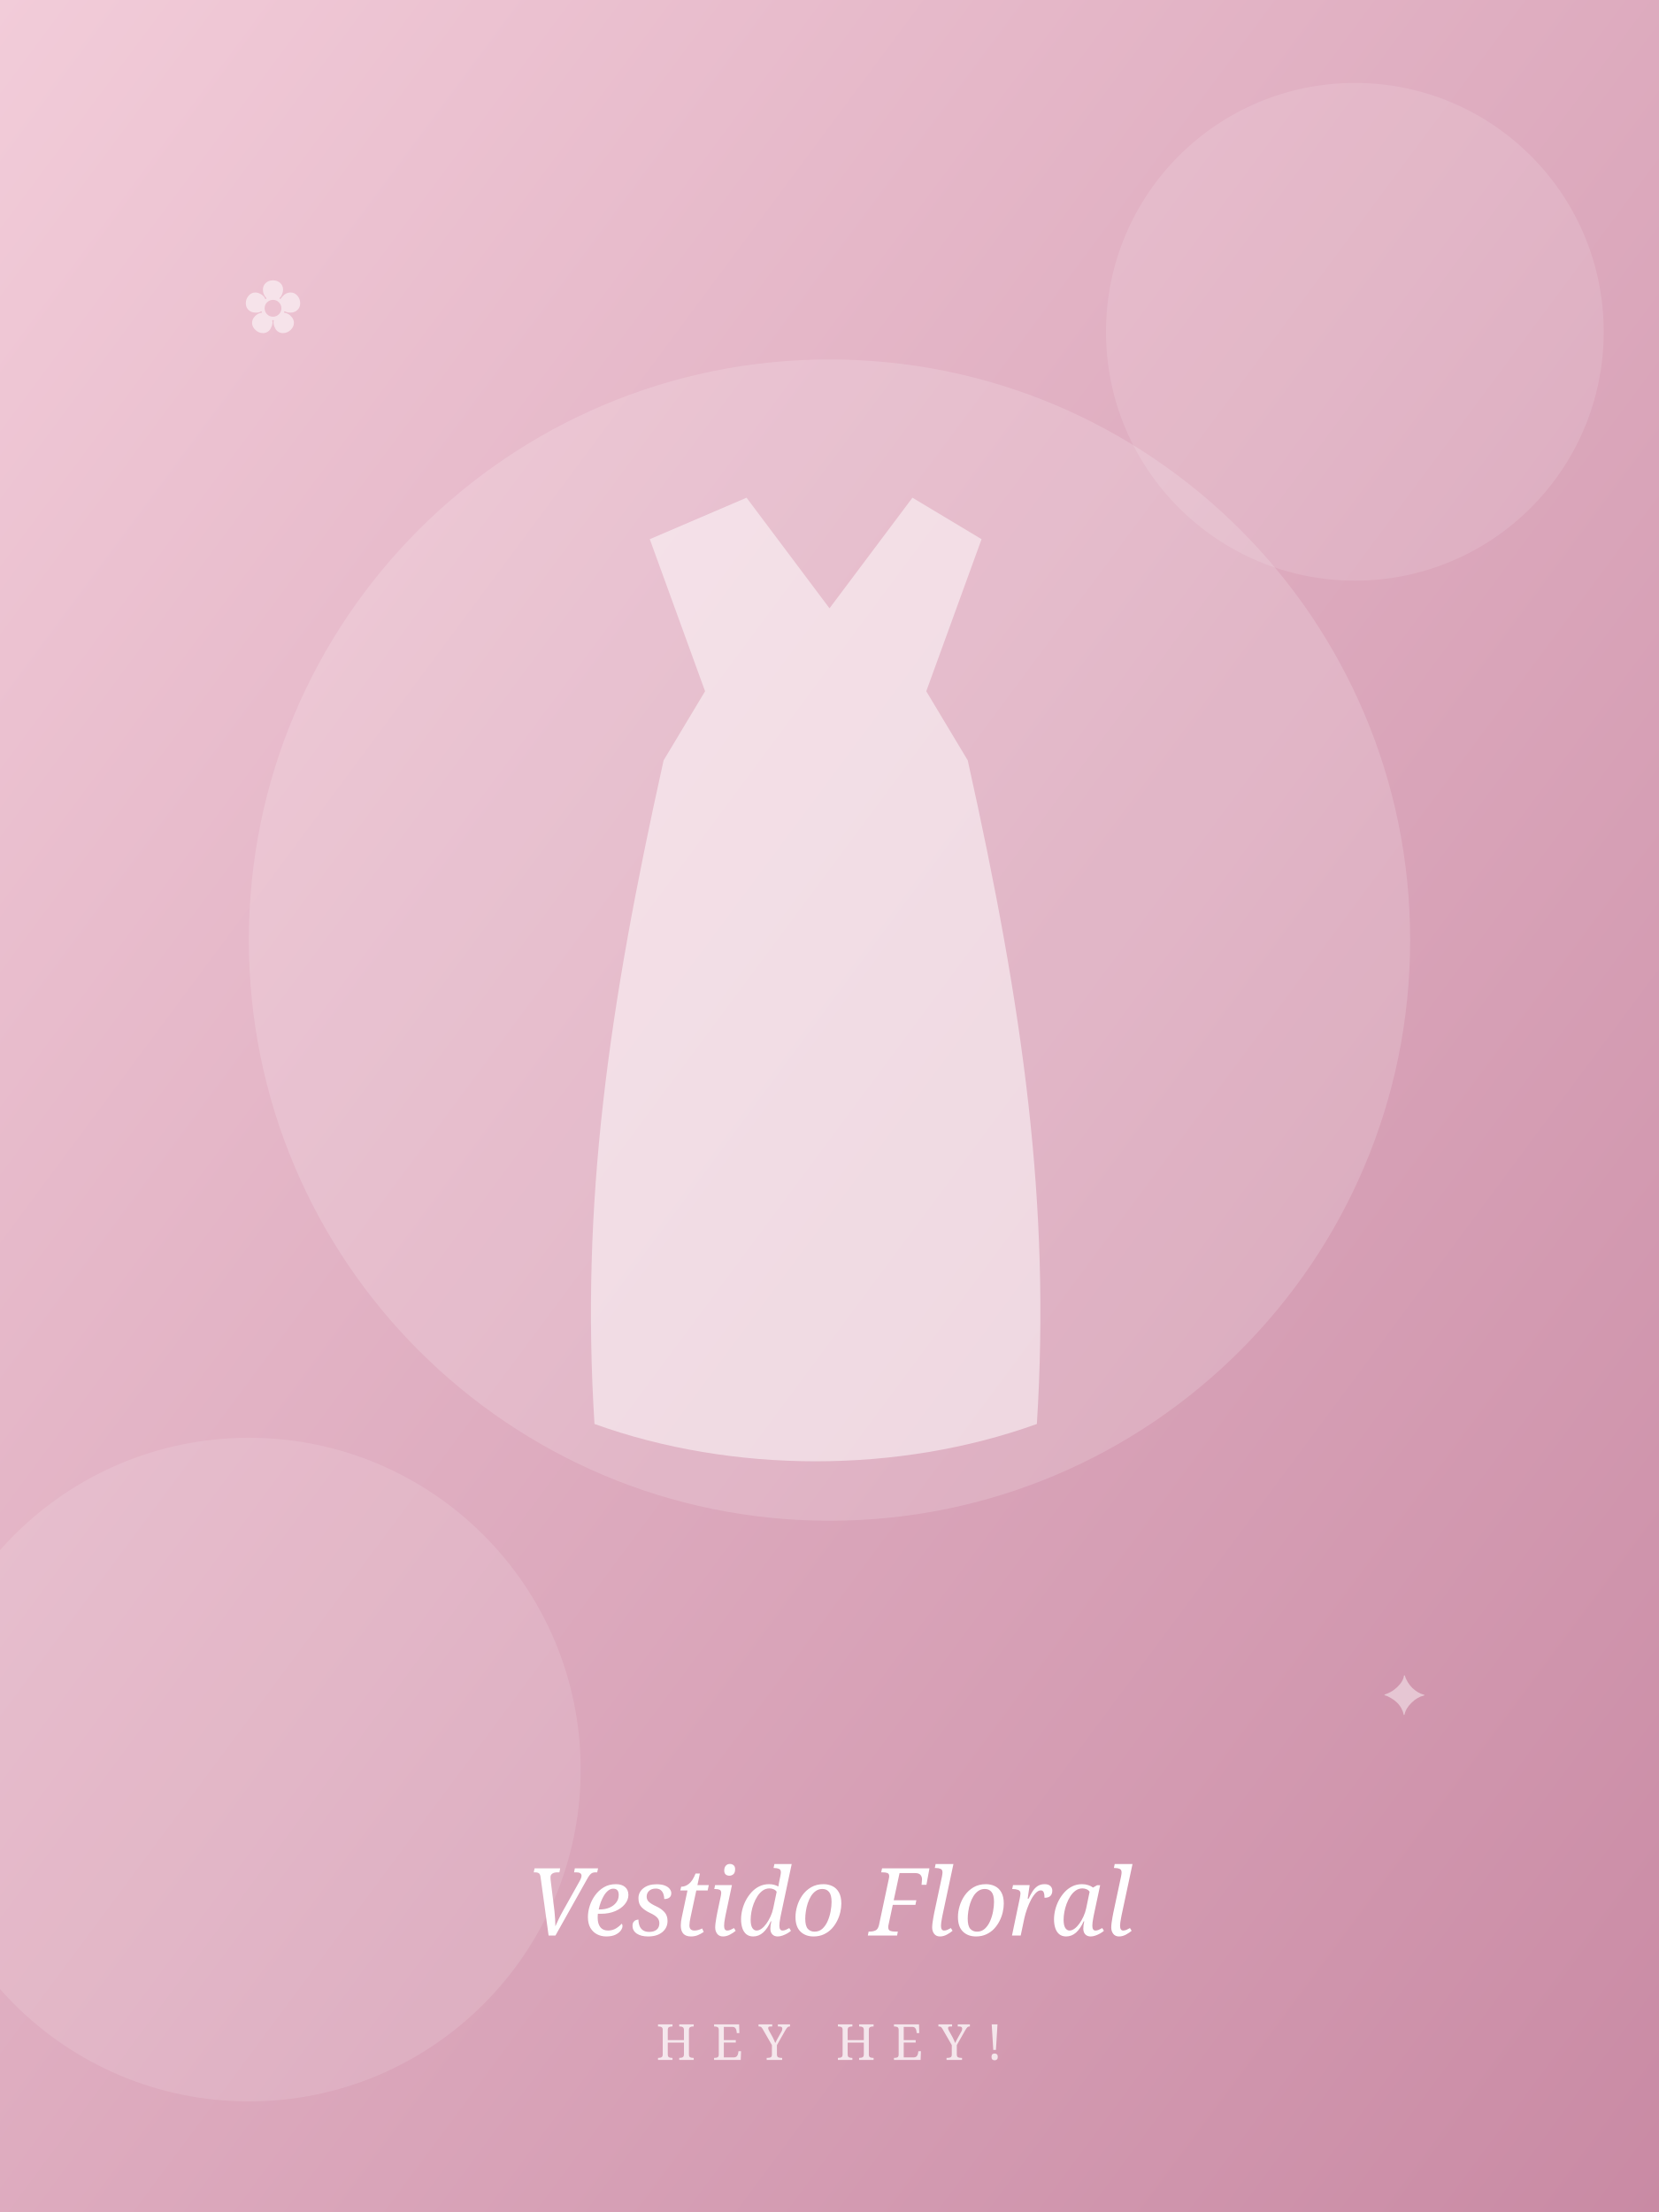
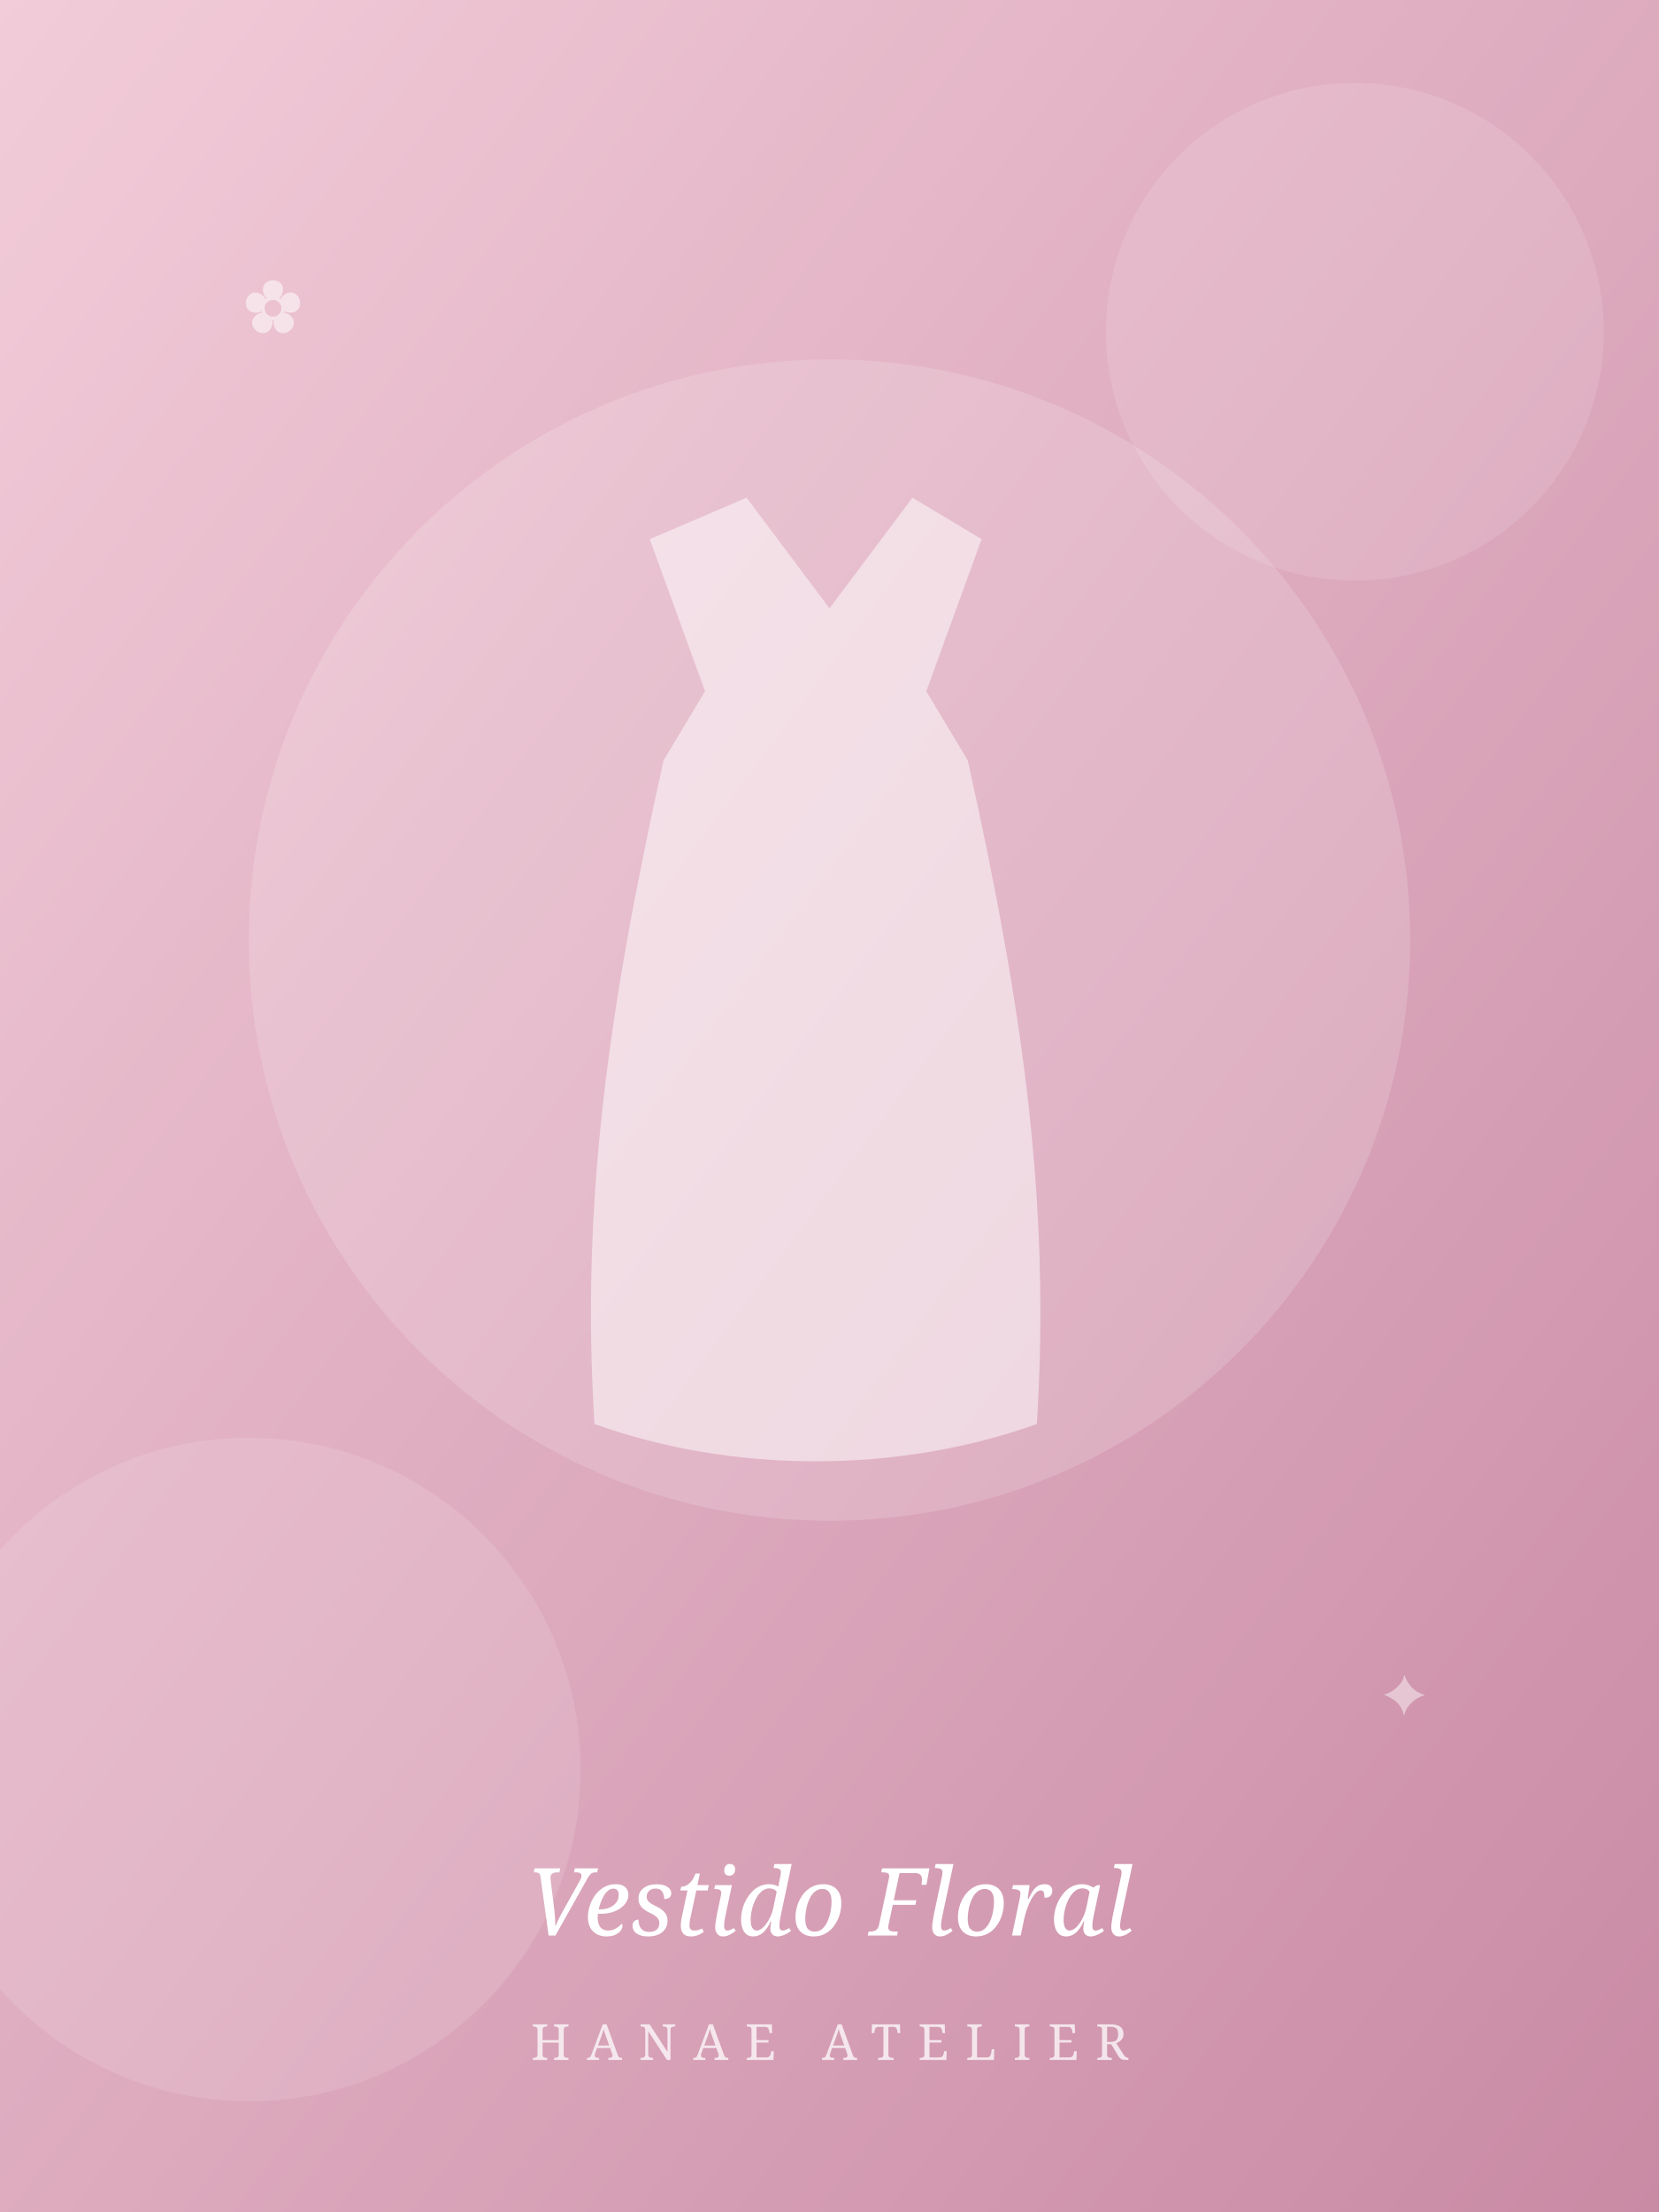
<svg xmlns="http://www.w3.org/2000/svg" width="600" height="800" viewBox="0 0 600 800">
  <defs>
    <linearGradient id="bg" x1="0" y1="0" x2="1" y2="1">
      <stop offset="0" stop-color="#f2ccd9" />
      <stop offset="1" stop-color="#c98aa4" />
    </linearGradient>
  </defs>
  <rect width="600" height="800" fill="url(#bg)" />
  <circle cx="300" cy="340" r="210" fill="rgba(255,255,255,0.16)" />
  <circle cx="490" cy="120" r="90" fill="rgba(255,255,255,0.12)" />
  <circle cx="90" cy="640" r="120" fill="rgba(255,255,255,0.12)" />
  <text x="88" y="120" font-family="Georgia, serif" font-size="26" fill="rgba(255,255,255,0.55)">✿</text>
  <text x="500" y="620" font-family="Georgia, serif" font-size="20" fill="rgba(255,255,255,0.45)">✦</text>
  <path d="M270 180 l30 40 l30 -40 l25 15 -20 55 15 25 c20 90 30 160 25 240 -50 18 -110 18 -160 0 -5 -80 5 -150 25 -240 l15 -25 -20 -55 z" fill="rgba(255,255,255,0.5)" />
  <text x="300" y="700" font-family="Georgia, serif" font-size="34" font-style="italic" text-anchor="middle" fill="#ffffff">Vestido Floral</text>
-   <text x="300" y="745" font-family="Georgia, serif" font-size="18" letter-spacing="6" text-anchor="middle" fill="#ffffff" opacity="0.75">HEY HEY!</text>
+   <text x="300" y="745" font-family="Georgia, serif" font-size="18" letter-spacing="6" text-anchor="middle" fill="#ffffff" opacity="0.75">HANAE ATELIER</text>
</svg>
